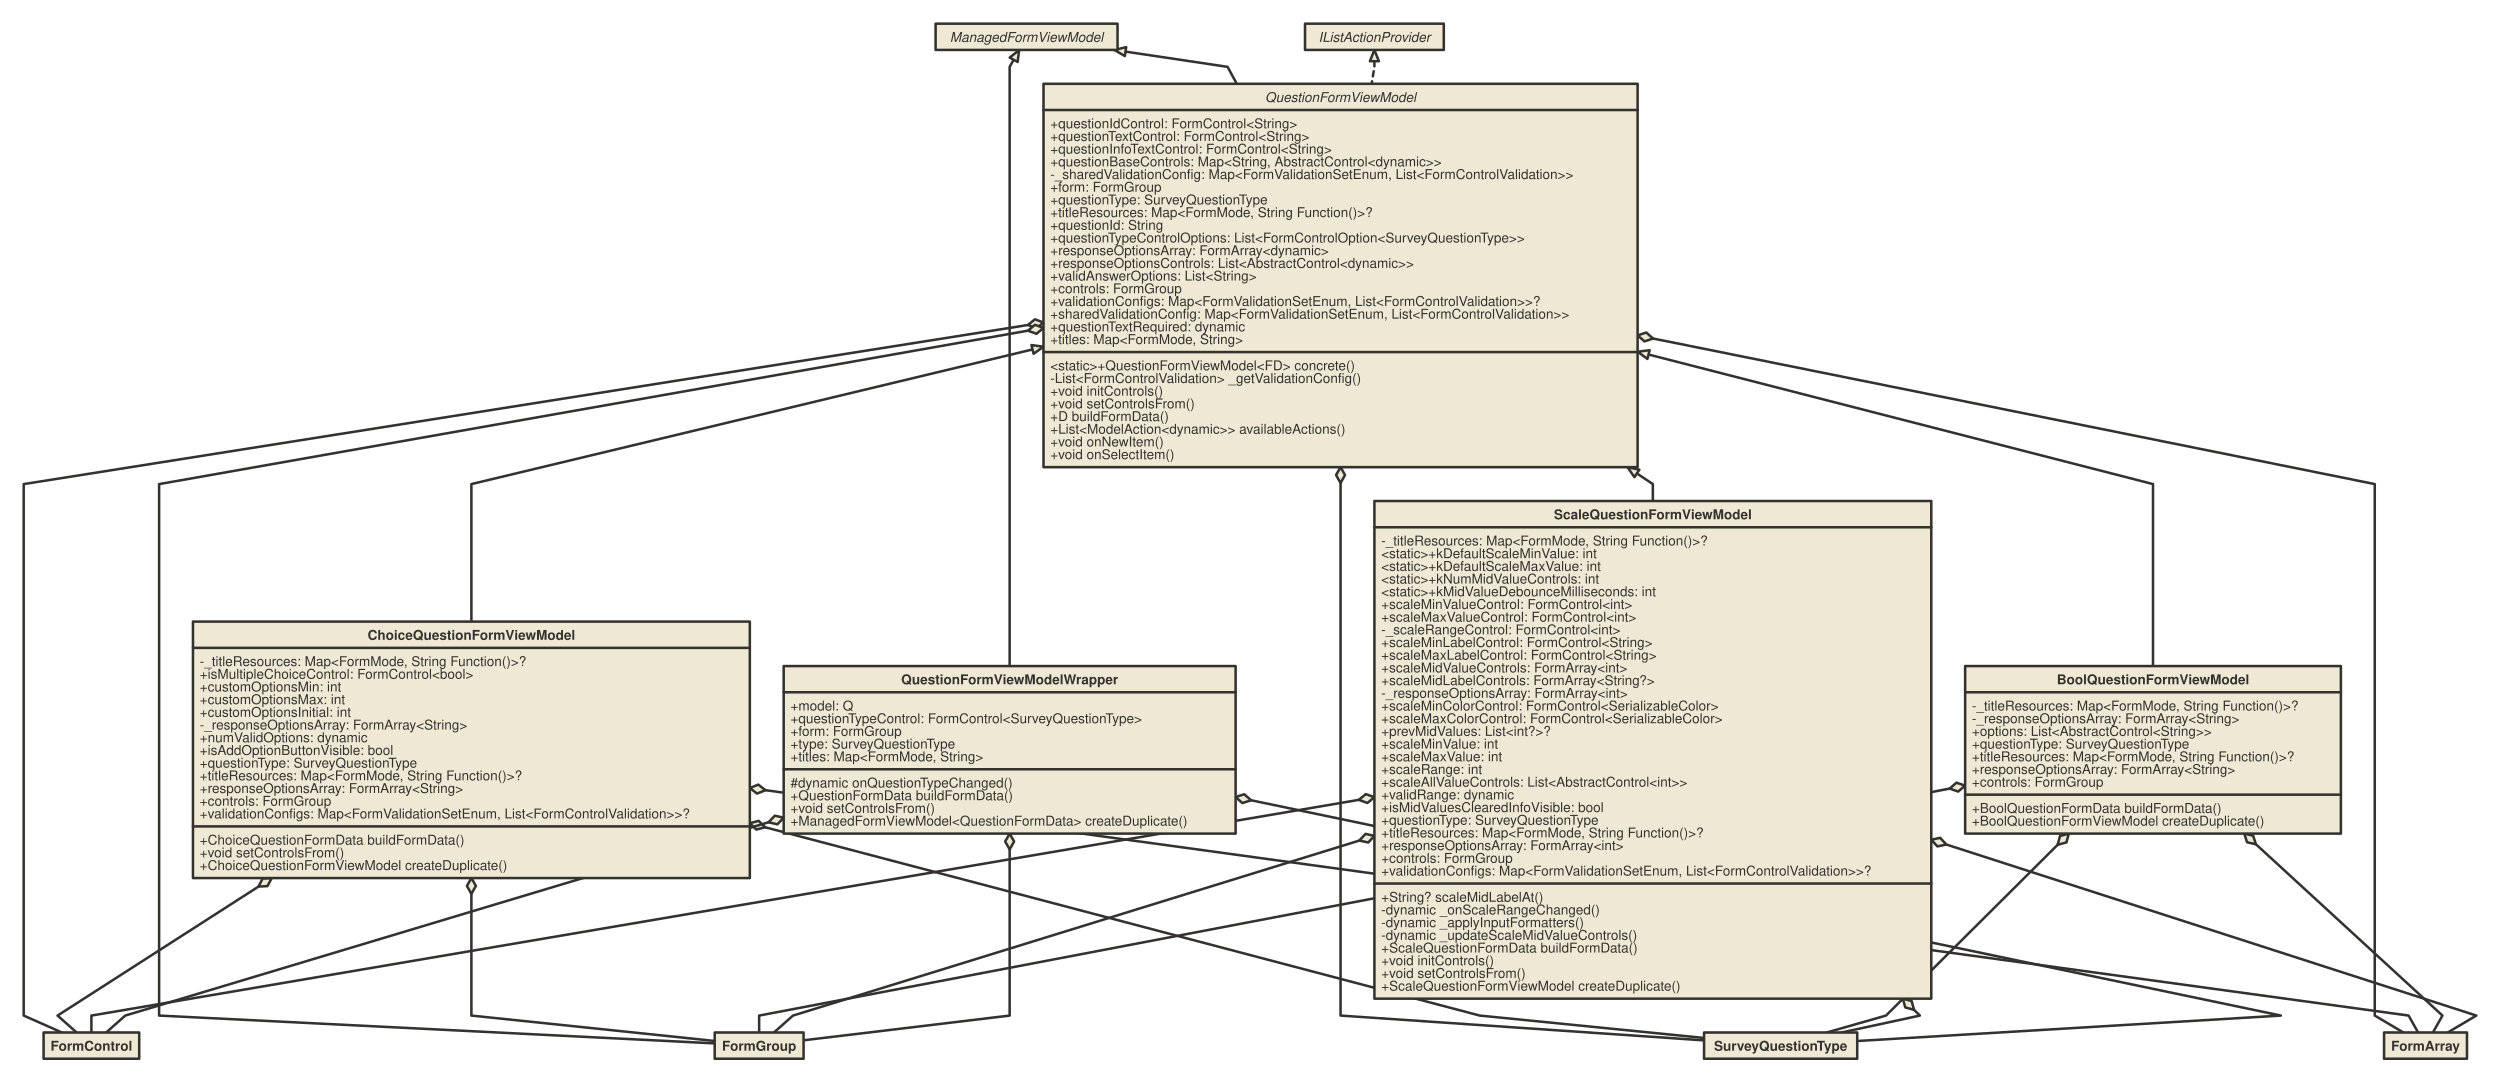
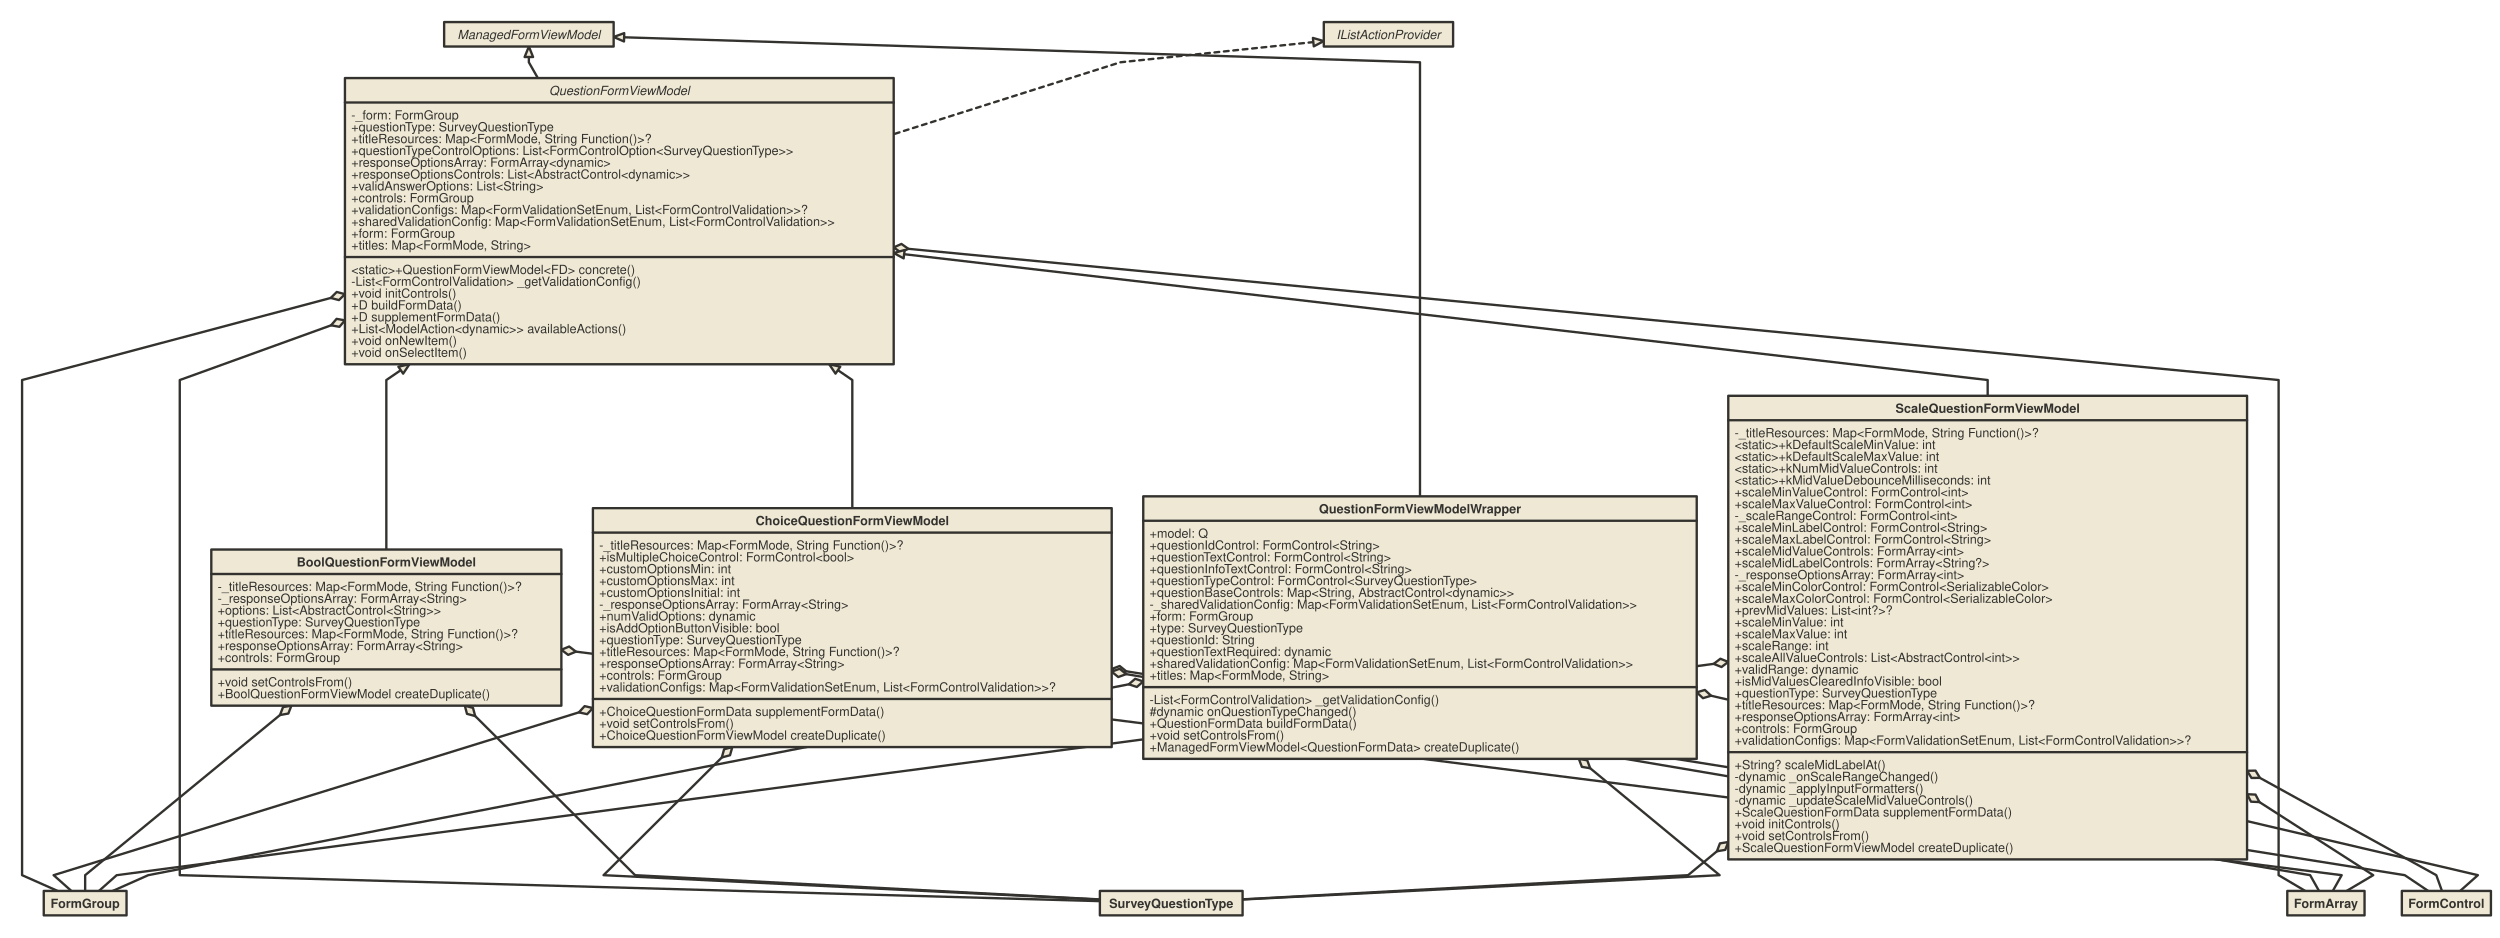
- <svg xmlns="http://www.w3.org/2000/svg" version="1.1" baseProfile="full" width="2954.0" height="1279.0" viewbox="0 0 2954 1279">
+ <svg xmlns="http://www.w3.org/2000/svg" version="1.1" baseProfile="full" width="3170.8" height="1189.0" viewbox="0 0 3170.75 1189">
  <g stroke-width="1.0" text-align="left" font="12pt Helvetica, Arial, sans-serif" font-size="12pt" font-family="Helvetica" font-weight="normal" font-style="normal">
    <g font-family="Helvetica" font-size="12pt" font-weight="bold" font-style="normal" stroke-width="3.0" stroke-linejoin="round" stroke-linecap="round" stroke="#33322E">
      <g stroke="transparent" fill="transparent">
-         <rect x="0.0" y="0.0" height="1279.0" width="2954.0" stroke="none" />
+         <rect x="0.0" y="0.0" height="1189.0" width="3170.8" stroke="none" />
      </g>
-       <g transform="translate(31.5, 8)" fill="#33322E">
+       <g transform="translate(35.5, 8)" fill="#33322E">
        <g transform="translate(20, 20)" fill="#eee8d5" font-family="Helvetica" font-size="12pt" font-weight="normal" font-style="normal">
-           <path d="M1163.1 356.0 L-23.5 544 L-23.5 858 L-23.5 858 L-23.5 1172 L-23.5 1172 L21.57 1192 L21.6 1192.0 " fill="none" />
-           <g fill="#eee8d5">
-             <path d="M1173.1 359.8 L1163.1 356.0 L1171.4 349.3 L1181.5 353.1 Z" />
-           </g>
-           <path d="M1163.1 362.7 L136.5 544 L136.5 858 L136.5 858 L136.5 1172 L136.5 1172 L793 1204.871 L793.0 1204.9 " fill="none" />
-           <g fill="#eee8d5">
-             <path d="M1173.2 366.4 L1163.1 362.7 L1171.4 355.8 L1181.5 359.5 Z" />
-           </g>
-           <path d="M1532.5 542.7 L1532.5 544 L1532.5 858 L1532.5 858 L1532.5 1172 L1532.5 1172 L1962 1201.322 L1962.0 1201.3 " fill="none" />
-           <g fill="#eee8d5">
-             <path d="M1537.8 533.3 L1532.5 542.7 L1527.2 533.3 L1532.5 524.0 Z" />
-           </g>
-           <path d="M1901.8 372.0 L2754.5 544 L2754.5 858 L2754.5 858 L2754.5 1172 L2754.5 1172 L2788.303 1192 L2788.3 1192.0 " fill="none" />
-           <g fill="#eee8d5">
-             <path d="M1893.7 364.9 L1901.8 372.0 L1891.6 375.4 L1883.5 368.3 Z" />
-           </g>
-           <path d="M1278.4 33.0 L1399 51 L1409.832 71 L1409.8 71.0 " fill="none" />
-           <path d="M1279.2 27.7 L1278.4 33.0 L1277.6 38.2 L1265.2 31.0 Z" />
+           <path d="M364.0 349.9 L-27.5 454 L-27.5 768 L-27.5 768 L-27.5 1082 L-27.5 1082 L17.57 1102 L17.6 1102.0 " fill="none" />
+           <g fill="#eee8d5">
+             <path d="M374.4 352.6 L364.0 349.9 L371.6 342.3 L382.0 345.1 Z" />
+           </g>
+           <path d="M364.4 384.6 L172.5 454 L172.5 768 L172.5 768 L172.5 1082 L172.5 1082 L1339.5 1114.945 L1339.5 1114.9 " fill="none" />
+           <g fill="#eee8d5">
+             <path d="M375.0 386.5 L364.4 384.6 L371.4 376.4 L382.0 378.3 Z" />
+           </g>
+           <path d="M1096.6 287.6 L2834.5 454 L2834.5 768 L2834.5 768 L2834.5 1082 L2834.5 1082 L2868.303 1102 L2868.3 1102.0 " fill="none" />
+           <g fill="#eee8d5">
+             <path d="M1087.8 281.4 L1096.6 287.6 L1086.8 292.0 L1078.0 285.8 Z" />
+           </g>
+           <path d="M615.3 44.3 L615.25 51 L626.64 71 L626.6 71.0 " fill="none" />
+           <path d="M620.6 44.3 L615.3 44.3 L609.9 44.3 L615.3 31.0 Z" />
          <g stroke-dasharray="6 6">
-             <path d="M1572.5 44.3 L1572.5 51 L1569.255 71 L1569.3 71.0 " fill="none" />
-           </g>
-           <path d="M1577.8 44.3 L1572.5 44.3 L1567.2 44.3 L1572.5 31.0 Z" />
-           <path d="M253.9 1019.6 L16.5 1172 L39.035 1192 L39.0 1192.0 " fill="none" />
-           <g fill="#eee8d5">
-             <path d="M264.6 1019.0 L253.9 1019.6 L258.8 1010.1 L269.6 1009.5 Z" />
-           </g>
-           <path d="M853.0 905.7 L2794.5 1172 L2805.768 1192 L2805.8 1192.0 " fill="none" />
-           <g fill="#eee8d5">
-             <path d="M844.5 899.1 L853.0 905.7 L843.0 909.7 L834.5 903.1 Z" />
-           </g>
-           <path d="M852.6 949.5 L1697 1172 L1962 1198.463 L1962.0 1198.5 " fill="none" />
-           <g fill="#eee8d5">
-             <path d="M844.9 941.9 L852.6 949.5 L842.2 952.2 L834.5 944.7 Z" />
-           </g>
-           <path d="M505.5 1028.2 L505.5 1172 L793 1202.018 L793.0 1202.0 " fill="none" />
-           <g fill="#eee8d5">
-             <path d="M510.8 1018.8 L505.5 1028.2 L500.2 1018.8 L505.5 1009.5 Z" />
-           </g>
-           <path d="M1168.5 384.9 L505.5 544 L505.5 706.5 L505.5 706.5 " fill="none" />
-           <path d="M1169.8 390.0 L1168.5 384.9 L1167.3 379.7 L1181.5 381.7 Z" />
-           <path d="M2614.1 969.6 L2834.5 1172 L2823.232 1192 L2823.2 1192.0 " fill="none" />
-           <g fill="#eee8d5">
-             <path d="M2610.8 959.4 L2614.1 969.6 L2603.6 967.2 L2600.3 957.0 Z" />
-           </g>
-           <path d="M2379.8 970.2 L2177 1172 L2106.859 1192 L2106.9 1192.0 " fill="none" />
-           <g fill="#eee8d5">
-             <path d="M2390.2 967.4 L2379.8 970.2 L2382.6 959.8 L2393.0 957.0 Z" />
-           </g>
-           <path d="M2252.2 903.8 L845.5 1172 L845.5 1192 L845.5 1192.0 " fill="none" />
-           <g fill="#eee8d5">
-             <path d="M2262.3 907.3 L2252.2 903.8 L2260.3 896.8 L2270.5 900.3 Z" />
-           </g>
-           <path d="M1896.4 390.9 L2492.5 544 L2492.5 759 L2492.5 759.0 " fill="none" />
-           <path d="M1897.7 385.8 L1896.4 390.9 L1895.1 396.1 L1883.5 387.6 Z" />
-           <path d="M1554.1 917.1 L56.5 1172 L56.5 1192 L56.5 1192.0 " fill="none" />
-           <g fill="#eee8d5">
-             <path d="M1564.2 920.8 L1554.1 917.1 L1562.4 910.3 L1572.5 914.0 Z" />
-           </g>
-           <path d="M2248.3 969.9 L2874.5 1172 L2840.697 1192 L2840.7 1192.0 " fill="none" />
-           <g fill="#eee8d5">
-             <path d="M2241.0 962.0 L2248.3 969.9 L2237.7 972.1 L2230.5 964.2 Z" />
-           </g>
-           <path d="M2210.1 1165.2 L2217 1172 L2124.324 1192 L2124.3 1192.0 " fill="none" />
-           <g fill="#eee8d5">
-             <path d="M2207.3 1154.8 L2210.1 1165.2 L2199.8 1162.4 L2196.9 1152.0 Z" />
-           </g>
-           <path d="M1554.7 965.2 L885.5 1172 L862.965 1192 L863.0 1192.0 " fill="none" />
-           <g fill="#eee8d5">
-             <path d="M1565.2 967.5 L1554.7 965.2 L1562.0 957.3 L1572.5 959.7 Z" />
-           </g>
-           <path d="M1882.6 531.4 L1901.5 544 L1901.5 564 L1901.5 564.0 " fill="none" />
-           <path d="M1885.6 527.0 L1882.6 531.4 L1879.7 535.8 L1871.6 524.0 Z" />
-           <path d="M856.6 943.6 L96.5 1172 L73.965 1192 L74.0 1192.0 " fill="none" />
-           <g fill="#eee8d5">
-             <path d="M867.1 946.0 L856.6 943.6 L864.0 935.8 L874.5 938.2 Z" />
-           </g>
-           <path d="M1141.5 975.7 L1141.5 1172 L898 1201.204 L898.0 1201.2 " fill="none" />
-           <g fill="#eee8d5">
-             <path d="M1146.8 966.3 L1141.5 975.7 L1136.2 966.3 L1141.5 957.0 Z" />
-           </g>
-           <path d="M1426.8 917.6 L2643.5 1172 L2143 1202.064 L2143.0 1202.1 " fill="none" />
-           <g fill="#eee8d5">
-             <path d="M1418.7 910.5 L1426.8 917.6 L1416.5 920.9 L1408.5 913.8 Z" />
-           </g>
-           <path d="M1146.2 42.6 L1141.5 51 L1141.5 297.5 L1141.5 297.5 L1141.5 544 L1141.5 544 L1141.5 759 L1141.5 759.0 " fill="none" />
-           <path d="M1150.9 45.2 L1146.2 42.6 L1141.6 40.0 L1152.8 31.0 Z" />
+             <path d="M1610.2 25.4 L1365.5 51 L1078 142.159 L1078.0 142.2 " fill="none" />
+           </g>
+           <path d="M1610.8 30.8 L1610.2 25.4 L1609.7 20.1 L1623.5 24.1 Z" />
+           <path d="M1372.9 823.4 L2994.5 1082 L3024.218 1102 L3024.2 1102.0 " fill="none" />
+           <g fill="#eee8d5">
+             <path d="M1364.6 816.7 L1372.9 823.4 L1362.9 827.2 L1354.5 820.5 Z" />
+           </g>
+           <path d="M1372.9 827.0 L2874.5 1082 L2885.768 1102 L2885.8 1102.0 " fill="none" />
+           <g fill="#eee8d5">
+             <path d="M1364.6 820.2 L1372.9 827.0 L1362.8 830.7 L1354.5 823.9 Z" />
+           </g>
+           <path d="M860.0 932.7 L710 1082 L1339.5 1113.038 L1339.5 1113.0 " fill="none" />
+           <g fill="#eee8d5">
+             <path d="M870.4 929.9 L860.0 932.7 L862.9 922.3 L873.3 919.5 Z" />
+           </g>
+           <path d="M678.7 875.5 L12.5 1082 L35.035 1102 L35.0 1102.0 " fill="none" />
+           <g fill="#eee8d5">
+             <path d="M689.2 877.8 L678.7 875.5 L686.0 867.6 L696.5 870.0 Z" />
+           </g>
+           <path d="M1007.2 441.5 L1025.5 454 L1025.5 616.5 L1025.5 616.5 " fill="none" />
+           <path d="M1010.2 437.1 L1007.2 441.5 L1004.2 445.9 L996.2 434.0 Z" />
+           <path d="M675.0 798.5 L2914.5 1082 L2903.232 1102 L2903.2 1102.0 " fill="none" />
+           <g fill="#eee8d5">
+             <path d="M666.4 792.0 L675.0 798.5 L665.1 802.6 L656.5 796.1 Z" />
+           </g>
+           <path d="M547.2 880.2 L750 1082 L1339.5 1112.775 L1339.5 1112.8 " fill="none" />
+           <g fill="#eee8d5">
+             <path d="M544.4 869.8 L547.2 880.2 L536.8 877.4 L534.0 867.0 Z" />
+           </g>
+           <path d="M299.6 878.9 L52.5 1082 L52.5 1102 L52.5 1102.0 " fill="none" />
+           <g fill="#eee8d5">
+             <path d="M310.2 877.0 L299.6 878.9 L303.5 868.8 L314.1 867.0 Z" />
+           </g>
+           <path d="M452.8 441.5 L434.5 454 L434.5 669 L434.5 669.0 " fill="none" />
+           <path d="M455.8 445.9 L452.8 441.5 L449.8 437.1 L463.8 434.0 Z" />
+           <path d="M2810.8 958.6 L3034.5 1082 L3041.683 1102 L3041.7 1102.0 " fill="none" />
+           <g fill="#eee8d5">
+             <path d="M2805.2 949.4 L2810.8 958.6 L2800.1 958.7 L2794.5 949.6 Z" />
+           </g>
+           <path d="M2810.2 989.3 L2954.5 1082 L2920.697 1102 L2920.7 1102.0 " fill="none" />
+           <g fill="#eee8d5">
+             <path d="M2805.2 979.8 L2810.2 989.3 L2799.5 988.8 L2794.5 979.3 Z" />
+           </g>
+           <path d="M2122.1 1051.7 L2085.5 1082 L1520.5 1112.599 L1520.5 1112.6 " fill="none" />
+           <g fill="#eee8d5">
+             <path d="M2132.7 1049.9 L2122.1 1051.7 L2125.9 1041.7 L2136.5 1039.9 Z" />
+           </g>
+           <path d="M2118.0 814.0 L92.5 1082 L69.965 1102 L70.0 1102.0 " fill="none" />
+           <g fill="#eee8d5">
+             <path d="M2127.9 818.0 L2118.0 814.0 L2126.5 807.5 L2136.5 811.5 Z" />
+           </g>
+           <path d="M1091.2 294.4 L2465.5 454 L2465.5 474 L2465.5 474.0 " fill="none" />
+           <path d="M1091.9 289.1 L1091.2 294.4 L1090.6 299.7 L1078.0 292.9 Z" />
+           <path d="M2114.7 854.4 L3087.25 1082 L3064.715 1102 L3064.7 1102.0 " fill="none" />
+           <g fill="#eee8d5">
+             <path d="M2106.8 847.1 L2114.7 854.4 L2104.4 857.5 L2096.5 850.1 Z" />
+           </g>
+           <path d="M1376.2 839.9 L132.5 1082 L87.43 1102 L87.4 1102.0 " fill="none" />
+           <g fill="#eee8d5">
+             <path d="M1386.4 843.3 L1376.2 839.9 L1384.3 832.9 L1394.5 836.3 Z" />
+           </g>
+           <path d="M1961.4 946.4 L2125.5 1082 L1520.5 1112.881 L1520.5 1112.9 " fill="none" />
+           <g fill="#eee8d5">
+             <path d="M1957.6 936.3 L1961.4 946.4 L1950.8 944.6 L1947.0 934.5 Z" />
+           </g>
+           <path d="M736.1 19.3 L1745.5 51 L1745.5 252.5 L1745.5 252.5 L1745.5 454 L1745.5 454 L1745.5 601.5 L1745.5 601.5 " fill="none" />
+           <path d="M736.2 14.0 L736.1 19.3 L735.9 24.6 L722.8 18.9 Z" />
          <g data-name="QuestionFormViewModel">
            <g fill="#eee8d5" stroke="#33322E" data-name="QuestionFormViewModel">
-               <rect x="1181.5" y="71.0" height="453.0" width="702.0" data-name="QuestionFormViewModel" />
-               <path d="M1181.5 102.0 L1883.5 102.0" fill="none" data-name="QuestionFormViewModel" />
-               <path d="M1181.5 388.0 L1883.5 388.0" fill="none" data-name="QuestionFormViewModel" />
-             </g>
-             <g transform="translate(1181.5, 71)" font-family="Helvetica" font-size="12pt" font-weight="normal" font-style="italic" data-name="QuestionFormViewModel">
+               <rect x="382.0" y="71.0" height="363.0" width="696.0" data-name="QuestionFormViewModel" />
+               <path d="M382.0 102.0 L1078.0 102.0" fill="none" data-name="QuestionFormViewModel" />
+               <path d="M382.0 298.0 L1078.0 298.0" fill="none" data-name="QuestionFormViewModel" />
+             </g>
+             <g transform="translate(382, 71)" font-family="Helvetica" font-size="12pt" font-weight="normal" font-style="italic" data-name="QuestionFormViewModel">
              <g transform="translate(8, 8)" fill="#33322E" text-align="center" data-name="QuestionFormViewModel">
-                 <text x="343.0" y="13.5" stroke="none" text-anchor="middle" data-name="QuestionFormViewModel">QuestionFormViewModel</text>
-               </g>
-             </g>
-             <g transform="translate(1181.5, 102)" font-family="Helvetica" font-size="12pt" font-weight="normal" font-style="normal" data-name="QuestionFormViewModel">
+                 <text x="340.0" y="13.5" stroke="none" text-anchor="middle" data-name="QuestionFormViewModel">QuestionFormViewModel</text>
+               </g>
+             </g>
+             <g transform="translate(382, 102)" font-family="Helvetica" font-size="12pt" font-weight="normal" font-style="normal" data-name="QuestionFormViewModel">
              <g transform="translate(8, 8)" fill="#33322E" text-align="left" data-name="QuestionFormViewModel">
-                 <text x="0.0" y="13.5" stroke="none" data-name="QuestionFormViewModel">+questionIdControl: FormControl&lt;String&gt;</text>
-                 <text x="0.0" y="28.5" stroke="none" data-name="QuestionFormViewModel">+questionTextControl: FormControl&lt;String&gt;</text>
-                 <text x="0.0" y="43.5" stroke="none" data-name="QuestionFormViewModel">+questionInfoTextControl: FormControl&lt;String&gt;</text>
-                 <text x="0.0" y="58.5" stroke="none" data-name="QuestionFormViewModel">+questionBaseControls: Map&lt;String, AbstractControl&lt;dynamic&gt;&gt;</text>
-                 <text x="0.0" y="73.5" stroke="none" data-name="QuestionFormViewModel">-_sharedValidationConfig: Map&lt;FormValidationSetEnum, List&lt;FormControlValidation&gt;&gt;</text>
-                 <text x="0.0" y="88.5" stroke="none" data-name="QuestionFormViewModel">+form: FormGroup</text>
-                 <text x="0.0" y="103.5" stroke="none" data-name="QuestionFormViewModel">+questionType: SurveyQuestionType</text>
-                 <text x="0.0" y="118.5" stroke="none" data-name="QuestionFormViewModel">+titleResources: Map&lt;FormMode, String Function()&gt;?</text>
-                 <text x="0.0" y="133.5" stroke="none" data-name="QuestionFormViewModel">+questionId: String</text>
-                 <text x="0.0" y="148.5" stroke="none" data-name="QuestionFormViewModel">+questionTypeControlOptions: List&lt;FormControlOption&lt;SurveyQuestionType&gt;&gt;</text>
-                 <text x="0.0" y="163.5" stroke="none" data-name="QuestionFormViewModel">+responseOptionsArray: FormArray&lt;dynamic&gt;</text>
-                 <text x="0.0" y="178.5" stroke="none" data-name="QuestionFormViewModel">+responseOptionsControls: List&lt;AbstractControl&lt;dynamic&gt;&gt;</text>
-                 <text x="0.0" y="193.5" stroke="none" data-name="QuestionFormViewModel">+validAnswerOptions: List&lt;String&gt;</text>
-                 <text x="0.0" y="208.5" stroke="none" data-name="QuestionFormViewModel">+controls: FormGroup</text>
-                 <text x="0.0" y="223.5" stroke="none" data-name="QuestionFormViewModel">+validationConfigs: Map&lt;FormValidationSetEnum, List&lt;FormControlValidation&gt;&gt;?</text>
-                 <text x="0.0" y="238.5" stroke="none" data-name="QuestionFormViewModel">+sharedValidationConfig: Map&lt;FormValidationSetEnum, List&lt;FormControlValidation&gt;&gt;</text>
-                 <text x="0.0" y="253.5" stroke="none" data-name="QuestionFormViewModel">+questionTextRequired: dynamic</text>
-                 <text x="0.0" y="268.5" stroke="none" data-name="QuestionFormViewModel">+titles: Map&lt;FormMode, String&gt;</text>
-               </g>
-             </g>
-             <g transform="translate(1181.5, 388)" font-family="Helvetica" font-size="12pt" font-weight="normal" font-style="normal" data-name="QuestionFormViewModel">
+                 <text x="0.0" y="13.5" stroke="none" data-name="QuestionFormViewModel">-_form: FormGroup</text>
+                 <text x="0.0" y="28.5" stroke="none" data-name="QuestionFormViewModel">+questionType: SurveyQuestionType</text>
+                 <text x="0.0" y="43.5" stroke="none" data-name="QuestionFormViewModel">+titleResources: Map&lt;FormMode, String Function()&gt;?</text>
+                 <text x="0.0" y="58.5" stroke="none" data-name="QuestionFormViewModel">+questionTypeControlOptions: List&lt;FormControlOption&lt;SurveyQuestionType&gt;&gt;</text>
+                 <text x="0.0" y="73.5" stroke="none" data-name="QuestionFormViewModel">+responseOptionsArray: FormArray&lt;dynamic&gt;</text>
+                 <text x="0.0" y="88.5" stroke="none" data-name="QuestionFormViewModel">+responseOptionsControls: List&lt;AbstractControl&lt;dynamic&gt;&gt;</text>
+                 <text x="0.0" y="103.5" stroke="none" data-name="QuestionFormViewModel">+validAnswerOptions: List&lt;String&gt;</text>
+                 <text x="0.0" y="118.5" stroke="none" data-name="QuestionFormViewModel">+controls: FormGroup</text>
+                 <text x="0.0" y="133.5" stroke="none" data-name="QuestionFormViewModel">+validationConfigs: Map&lt;FormValidationSetEnum, List&lt;FormControlValidation&gt;&gt;?</text>
+                 <text x="0.0" y="148.5" stroke="none" data-name="QuestionFormViewModel">+sharedValidationConfig: Map&lt;FormValidationSetEnum, List&lt;FormControlValidation&gt;&gt;</text>
+                 <text x="0.0" y="163.5" stroke="none" data-name="QuestionFormViewModel">+form: FormGroup</text>
+                 <text x="0.0" y="178.5" stroke="none" data-name="QuestionFormViewModel">+titles: Map&lt;FormMode, String&gt;</text>
+               </g>
+             </g>
+             <g transform="translate(382, 298)" font-family="Helvetica" font-size="12pt" font-weight="normal" font-style="normal" data-name="QuestionFormViewModel">
              <g transform="translate(8, 8)" fill="#33322E" text-align="left" data-name="QuestionFormViewModel">
                <text x="0.0" y="13.5" stroke="none" data-name="QuestionFormViewModel">&lt;static&gt;+QuestionFormViewModel&lt;FD&gt; concrete()</text>
                <text x="0.0" y="28.5" stroke="none" data-name="QuestionFormViewModel">-List&lt;FormControlValidation&gt; _getValidationConfig()</text>
                <text x="0.0" y="43.5" stroke="none" data-name="QuestionFormViewModel">+void initControls()</text>
-                 <text x="0.0" y="58.5" stroke="none" data-name="QuestionFormViewModel">+void setControlsFrom()</text>
-                 <text x="0.0" y="73.5" stroke="none" data-name="QuestionFormViewModel">+D buildFormData()</text>
+                 <text x="0.0" y="58.5" stroke="none" data-name="QuestionFormViewModel">+D buildFormData()</text>
+                 <text x="0.0" y="73.5" stroke="none" data-name="QuestionFormViewModel">+D supplementFormData()</text>
                <text x="0.0" y="88.5" stroke="none" data-name="QuestionFormViewModel">+List&lt;ModelAction&lt;dynamic&gt;&gt; availableActions()</text>
                <text x="0.0" y="103.5" stroke="none" data-name="QuestionFormViewModel">+void onNewItem()</text>
                <text x="0.0" y="118.5" stroke="none" data-name="QuestionFormViewModel">+void onSelectItem()</text>
              </g>
            </g>
          </g>
-           <g data-name="FormControl">
-             <g fill="#eee8d5" stroke="#33322E" data-name="FormControl">
-               <rect x="0.0" y="1192.0" height="31.0" width="113.0" data-name="FormControl" />
-             </g>
-             <g transform="translate(0, 1192)" font-family="Helvetica" font-size="12pt" font-weight="bold" font-style="normal" data-name="FormControl">
-               <g transform="translate(8, 8)" fill="#33322E" text-align="center" data-name="FormControl">
-                 <text x="48.5" y="13.5" stroke="none" text-anchor="middle" data-name="FormControl">FormControl</text>
-               </g>
-             </g>
-           </g>
          <g data-name="FormGroup">
            <g fill="#eee8d5" stroke="#33322E" data-name="FormGroup">
-               <rect x="793.0" y="1192.0" height="31.0" width="105.0" data-name="FormGroup" />
-             </g>
-             <g transform="translate(793, 1192)" font-family="Helvetica" font-size="12pt" font-weight="bold" font-style="normal" data-name="FormGroup">
+               <rect x="0.0" y="1102.0" height="31.0" width="105.0" data-name="FormGroup" />
+             </g>
+             <g transform="translate(0, 1102)" font-family="Helvetica" font-size="12pt" font-weight="bold" font-style="normal" data-name="FormGroup">
              <g transform="translate(8, 8)" fill="#33322E" text-align="center" data-name="FormGroup">
                <text x="44.5" y="13.5" stroke="none" text-anchor="middle" data-name="FormGroup">FormGroup</text>
              </g>
            </g>
          </g>
          <g data-name="SurveyQuestionType">
            <g fill="#eee8d5" stroke="#33322E" data-name="SurveyQuestionType">
-               <rect x="1962.0" y="1192.0" height="31.0" width="181.0" data-name="SurveyQuestionType" />
-             </g>
-             <g transform="translate(1962, 1192)" font-family="Helvetica" font-size="12pt" font-weight="bold" font-style="normal" data-name="SurveyQuestionType">
+               <rect x="1339.5" y="1102.0" height="31.0" width="181.0" data-name="SurveyQuestionType" />
+             </g>
+             <g transform="translate(1339.5, 1102)" font-family="Helvetica" font-size="12pt" font-weight="bold" font-style="normal" data-name="SurveyQuestionType">
              <g transform="translate(8, 8)" fill="#33322E" text-align="center" data-name="SurveyQuestionType">
                <text x="82.5" y="13.5" stroke="none" text-anchor="middle" data-name="SurveyQuestionType">SurveyQuestionType</text>
              </g>
            </g>
          </g>
          <g data-name="FormArray">
            <g fill="#eee8d5" stroke="#33322E" data-name="FormArray">
-               <rect x="2765.5" y="1192.0" height="31.0" width="98.0" data-name="FormArray" />
-             </g>
-             <g transform="translate(2765.5, 1192)" font-family="Helvetica" font-size="12pt" font-weight="bold" font-style="normal" data-name="FormArray">
+               <rect x="2845.5" y="1102.0" height="31.0" width="98.0" data-name="FormArray" />
+             </g>
+             <g transform="translate(2845.5, 1102)" font-family="Helvetica" font-size="12pt" font-weight="bold" font-style="normal" data-name="FormArray">
              <g transform="translate(8, 8)" fill="#33322E" text-align="center" data-name="FormArray">
                <text x="41.0" y="13.5" stroke="none" text-anchor="middle" data-name="FormArray">FormArray</text>
              </g>
            </g>
          </g>
          <g data-name="ManagedFormViewModel">
            <g fill="#eee8d5" stroke="#33322E" data-name="ManagedFormViewModel">
-               <rect x="1054.0" y="0.0" height="31.0" width="215.0" data-name="ManagedFormViewModel" />
-             </g>
-             <g transform="translate(1054, 0)" font-family="Helvetica" font-size="12pt" font-weight="normal" font-style="italic" data-name="ManagedFormViewModel">
+               <rect x="507.8" y="0.0" height="31.0" width="215.0" data-name="ManagedFormViewModel" />
+             </g>
+             <g transform="translate(507.75, 0)" font-family="Helvetica" font-size="12pt" font-weight="normal" font-style="italic" data-name="ManagedFormViewModel">
              <g transform="translate(8, 8)" fill="#33322E" text-align="center" data-name="ManagedFormViewModel">
                <text x="99.5" y="13.5" stroke="none" text-anchor="middle" data-name="ManagedFormViewModel">ManagedFormViewModel</text>
              </g>
            </g>
          </g>
          <g data-name="IListActionProvider">
            <g fill="#eee8d5" stroke="#33322E" data-name="IListActionProvider">
-               <rect x="1490.5" y="0.0" height="31.0" width="164.0" data-name="IListActionProvider" />
-             </g>
-             <g transform="translate(1490.5, 0)" font-family="Helvetica" font-size="12pt" font-weight="normal" font-style="italic" data-name="IListActionProvider">
+               <rect x="1623.5" y="0.0" height="31.0" width="164.0" data-name="IListActionProvider" />
+             </g>
+             <g transform="translate(1623.5, 0)" font-family="Helvetica" font-size="12pt" font-weight="normal" font-style="italic" data-name="IListActionProvider">
              <g transform="translate(8, 8)" fill="#33322E" text-align="center" data-name="IListActionProvider">
                <text x="74.0" y="13.5" stroke="none" text-anchor="middle" data-name="IListActionProvider">IListActionProvider</text>
              </g>
            </g>
          </g>
          <g data-name="ChoiceQuestionFormViewModel">
            <g fill="#eee8d5" stroke="#33322E" data-name="ChoiceQuestionFormViewModel">
-               <rect x="176.5" y="706.5" height="303.0" width="658.0" data-name="ChoiceQuestionFormViewModel" />
-               <path d="M176.5 737.5 L834.5 737.5" fill="none" data-name="ChoiceQuestionFormViewModel" />
-               <path d="M176.5 948.5 L834.5 948.5" fill="none" data-name="ChoiceQuestionFormViewModel" />
-             </g>
-             <g transform="translate(176.5, 706.5)" font-family="Helvetica" font-size="12pt" font-weight="bold" font-style="normal" data-name="ChoiceQuestionFormViewModel">
+               <rect x="696.5" y="616.5" height="303.0" width="658.0" data-name="ChoiceQuestionFormViewModel" />
+               <path d="M696.5 647.5 L1354.5 647.5" fill="none" data-name="ChoiceQuestionFormViewModel" />
+               <path d="M696.5 858.5 L1354.5 858.5" fill="none" data-name="ChoiceQuestionFormViewModel" />
+             </g>
+             <g transform="translate(696.5, 616.5)" font-family="Helvetica" font-size="12pt" font-weight="bold" font-style="normal" data-name="ChoiceQuestionFormViewModel">
              <g transform="translate(8, 8)" fill="#33322E" text-align="center" data-name="ChoiceQuestionFormViewModel">
                <text x="321.0" y="13.5" stroke="none" text-anchor="middle" data-name="ChoiceQuestionFormViewModel">ChoiceQuestionFormViewModel</text>
              </g>
            </g>
-             <g transform="translate(176.5, 737.5)" font-family="Helvetica" font-size="12pt" font-weight="normal" font-style="normal" data-name="ChoiceQuestionFormViewModel">
+             <g transform="translate(696.5, 647.5)" font-family="Helvetica" font-size="12pt" font-weight="normal" font-style="normal" data-name="ChoiceQuestionFormViewModel">
              <g transform="translate(8, 8)" fill="#33322E" text-align="left" data-name="ChoiceQuestionFormViewModel">
                <text x="0.0" y="13.5" stroke="none" data-name="ChoiceQuestionFormViewModel">-_titleResources: Map&lt;FormMode, String Function()&gt;?</text>
                <text x="0.0" y="28.5" stroke="none" data-name="ChoiceQuestionFormViewModel">+isMultipleChoiceControl: FormControl&lt;bool&gt;</text>
                <text x="0.0" y="43.5" stroke="none" data-name="ChoiceQuestionFormViewModel">+customOptionsMin: int</text>
                <text x="0.0" y="58.5" stroke="none" data-name="ChoiceQuestionFormViewModel">+customOptionsMax: int</text>
                <text x="0.0" y="73.5" stroke="none" data-name="ChoiceQuestionFormViewModel">+customOptionsInitial: int</text>
                <text x="0.0" y="88.5" stroke="none" data-name="ChoiceQuestionFormViewModel">-_responseOptionsArray: FormArray&lt;String&gt;</text>
                <text x="0.0" y="103.5" stroke="none" data-name="ChoiceQuestionFormViewModel">+numValidOptions: dynamic</text>
                <text x="0.0" y="118.5" stroke="none" data-name="ChoiceQuestionFormViewModel">+isAddOptionButtonVisible: bool</text>
                <text x="0.0" y="133.5" stroke="none" data-name="ChoiceQuestionFormViewModel">+questionType: SurveyQuestionType</text>
                <text x="0.0" y="148.5" stroke="none" data-name="ChoiceQuestionFormViewModel">+titleResources: Map&lt;FormMode, String Function()&gt;?</text>
                <text x="0.0" y="163.5" stroke="none" data-name="ChoiceQuestionFormViewModel">+responseOptionsArray: FormArray&lt;String&gt;</text>
                <text x="0.0" y="178.5" stroke="none" data-name="ChoiceQuestionFormViewModel">+controls: FormGroup</text>
                <text x="0.0" y="193.5" stroke="none" data-name="ChoiceQuestionFormViewModel">+validationConfigs: Map&lt;FormValidationSetEnum, List&lt;FormControlValidation&gt;&gt;?</text>
              </g>
            </g>
-             <g transform="translate(176.5, 948.5)" font-family="Helvetica" font-size="12pt" font-weight="normal" font-style="normal" data-name="ChoiceQuestionFormViewModel">
+             <g transform="translate(696.5, 858.5)" font-family="Helvetica" font-size="12pt" font-weight="normal" font-style="normal" data-name="ChoiceQuestionFormViewModel">
              <g transform="translate(8, 8)" fill="#33322E" text-align="left" data-name="ChoiceQuestionFormViewModel">
-                 <text x="0.0" y="13.5" stroke="none" data-name="ChoiceQuestionFormViewModel">+ChoiceQuestionFormData buildFormData()</text>
+                 <text x="0.0" y="13.5" stroke="none" data-name="ChoiceQuestionFormViewModel">+ChoiceQuestionFormData supplementFormData()</text>
                <text x="0.0" y="28.5" stroke="none" data-name="ChoiceQuestionFormViewModel">+void setControlsFrom()</text>
                <text x="0.0" y="43.5" stroke="none" data-name="ChoiceQuestionFormViewModel">+ChoiceQuestionFormViewModel createDuplicate()</text>
              </g>
            </g>
          </g>
+           <g data-name="FormControl">
+             <g fill="#eee8d5" stroke="#33322E" data-name="FormControl">
+               <rect x="2990.8" y="1102.0" height="31.0" width="113.0" data-name="FormControl" />
+             </g>
+             <g transform="translate(2990.75, 1102)" font-family="Helvetica" font-size="12pt" font-weight="bold" font-style="normal" data-name="FormControl">
+               <g transform="translate(8, 8)" fill="#33322E" text-align="center" data-name="FormControl">
+                 <text x="48.5" y="13.5" stroke="none" text-anchor="middle" data-name="FormControl">FormControl</text>
+               </g>
+             </g>
+           </g>
          <g data-name="BoolQuestionFormViewModel">
            <g fill="#eee8d5" stroke="#33322E" data-name="BoolQuestionFormViewModel">
-               <rect x="2270.5" y="759.0" height="198.0" width="444.0" data-name="BoolQuestionFormViewModel" />
-               <path d="M2270.5 790.0 L2714.5 790.0" fill="none" data-name="BoolQuestionFormViewModel" />
-               <path d="M2270.5 911.0 L2714.5 911.0" fill="none" data-name="BoolQuestionFormViewModel" />
-             </g>
-             <g transform="translate(2270.5, 759)" font-family="Helvetica" font-size="12pt" font-weight="bold" font-style="normal" data-name="BoolQuestionFormViewModel">
+               <rect x="212.5" y="669.0" height="198.0" width="444.0" data-name="BoolQuestionFormViewModel" />
+               <path d="M212.5 700.0 L656.5 700.0" fill="none" data-name="BoolQuestionFormViewModel" />
+               <path d="M212.5 821.0 L656.5 821.0" fill="none" data-name="BoolQuestionFormViewModel" />
+             </g>
+             <g transform="translate(212.5, 669)" font-family="Helvetica" font-size="12pt" font-weight="bold" font-style="normal" data-name="BoolQuestionFormViewModel">
              <g transform="translate(8, 8)" fill="#33322E" text-align="center" data-name="BoolQuestionFormViewModel">
                <text x="214.0" y="13.5" stroke="none" text-anchor="middle" data-name="BoolQuestionFormViewModel">BoolQuestionFormViewModel</text>
              </g>
            </g>
-             <g transform="translate(2270.5, 790)" font-family="Helvetica" font-size="12pt" font-weight="normal" font-style="normal" data-name="BoolQuestionFormViewModel">
+             <g transform="translate(212.5, 700)" font-family="Helvetica" font-size="12pt" font-weight="normal" font-style="normal" data-name="BoolQuestionFormViewModel">
              <g transform="translate(8, 8)" fill="#33322E" text-align="left" data-name="BoolQuestionFormViewModel">
                <text x="0.0" y="13.5" stroke="none" data-name="BoolQuestionFormViewModel">-_titleResources: Map&lt;FormMode, String Function()&gt;?</text>
                <text x="0.0" y="28.5" stroke="none" data-name="BoolQuestionFormViewModel">-_responseOptionsArray: FormArray&lt;String&gt;</text>
                <text x="0.0" y="43.5" stroke="none" data-name="BoolQuestionFormViewModel">+options: List&lt;AbstractControl&lt;String&gt;&gt;</text>
                <text x="0.0" y="58.5" stroke="none" data-name="BoolQuestionFormViewModel">+questionType: SurveyQuestionType</text>
                <text x="0.0" y="73.5" stroke="none" data-name="BoolQuestionFormViewModel">+titleResources: Map&lt;FormMode, String Function()&gt;?</text>
                <text x="0.0" y="88.5" stroke="none" data-name="BoolQuestionFormViewModel">+responseOptionsArray: FormArray&lt;String&gt;</text>
                <text x="0.0" y="103.5" stroke="none" data-name="BoolQuestionFormViewModel">+controls: FormGroup</text>
              </g>
            </g>
-             <g transform="translate(2270.5, 911)" font-family="Helvetica" font-size="12pt" font-weight="normal" font-style="normal" data-name="BoolQuestionFormViewModel">
+             <g transform="translate(212.5, 821)" font-family="Helvetica" font-size="12pt" font-weight="normal" font-style="normal" data-name="BoolQuestionFormViewModel">
              <g transform="translate(8, 8)" fill="#33322E" text-align="left" data-name="BoolQuestionFormViewModel">
-                 <text x="0.0" y="13.5" stroke="none" data-name="BoolQuestionFormViewModel">+BoolQuestionFormData buildFormData()</text>
+                 <text x="0.0" y="13.5" stroke="none" data-name="BoolQuestionFormViewModel">+void setControlsFrom()</text>
                <text x="0.0" y="28.5" stroke="none" data-name="BoolQuestionFormViewModel">+BoolQuestionFormViewModel createDuplicate()</text>
              </g>
            </g>
          </g>
          <g data-name="ScaleQuestionFormViewModel">
            <g fill="#eee8d5" stroke="#33322E" data-name="ScaleQuestionFormViewModel">
-               <rect x="1572.5" y="564.0" height="588.0" width="658.0" data-name="ScaleQuestionFormViewModel" />
-               <path d="M1572.5 595.0 L2230.5 595.0" fill="none" data-name="ScaleQuestionFormViewModel" />
-               <path d="M1572.5 1016.0 L2230.5 1016.0" fill="none" data-name="ScaleQuestionFormViewModel" />
-             </g>
-             <g transform="translate(1572.5, 564)" font-family="Helvetica" font-size="12pt" font-weight="bold" font-style="normal" data-name="ScaleQuestionFormViewModel">
+               <rect x="2136.5" y="474.0" height="588.0" width="658.0" data-name="ScaleQuestionFormViewModel" />
+               <path d="M2136.5 505.0 L2794.5 505.0" fill="none" data-name="ScaleQuestionFormViewModel" />
+               <path d="M2136.5 926.0 L2794.5 926.0" fill="none" data-name="ScaleQuestionFormViewModel" />
+             </g>
+             <g transform="translate(2136.5, 474)" font-family="Helvetica" font-size="12pt" font-weight="bold" font-style="normal" data-name="ScaleQuestionFormViewModel">
              <g transform="translate(8, 8)" fill="#33322E" text-align="center" data-name="ScaleQuestionFormViewModel">
                <text x="321.0" y="13.5" stroke="none" text-anchor="middle" data-name="ScaleQuestionFormViewModel">ScaleQuestionFormViewModel</text>
              </g>
            </g>
-             <g transform="translate(1572.5, 595)" font-family="Helvetica" font-size="12pt" font-weight="normal" font-style="normal" data-name="ScaleQuestionFormViewModel">
+             <g transform="translate(2136.5, 505)" font-family="Helvetica" font-size="12pt" font-weight="normal" font-style="normal" data-name="ScaleQuestionFormViewModel">
              <g transform="translate(8, 8)" fill="#33322E" text-align="left" data-name="ScaleQuestionFormViewModel">
                <text x="0.0" y="13.5" stroke="none" data-name="ScaleQuestionFormViewModel">-_titleResources: Map&lt;FormMode, String Function()&gt;?</text>
                <text x="0.0" y="28.5" stroke="none" data-name="ScaleQuestionFormViewModel">&lt;static&gt;+kDefaultScaleMinValue: int</text>
                <text x="0.0" y="43.5" stroke="none" data-name="ScaleQuestionFormViewModel">&lt;static&gt;+kDefaultScaleMaxValue: int</text>
                <text x="0.0" y="58.5" stroke="none" data-name="ScaleQuestionFormViewModel">&lt;static&gt;+kNumMidValueControls: int</text>
                <text x="0.0" y="73.5" stroke="none" data-name="ScaleQuestionFormViewModel">&lt;static&gt;+kMidValueDebounceMilliseconds: int</text>
                <text x="0.0" y="88.5" stroke="none" data-name="ScaleQuestionFormViewModel">+scaleMinValueControl: FormControl&lt;int&gt;</text>
                <text x="0.0" y="103.5" stroke="none" data-name="ScaleQuestionFormViewModel">+scaleMaxValueControl: FormControl&lt;int&gt;</text>
                <text x="0.0" y="118.5" stroke="none" data-name="ScaleQuestionFormViewModel">-_scaleRangeControl: FormControl&lt;int&gt;</text>
                <text x="0.0" y="133.5" stroke="none" data-name="ScaleQuestionFormViewModel">+scaleMinLabelControl: FormControl&lt;String&gt;</text>
                <text x="0.0" y="148.5" stroke="none" data-name="ScaleQuestionFormViewModel">+scaleMaxLabelControl: FormControl&lt;String&gt;</text>
                <text x="0.0" y="163.5" stroke="none" data-name="ScaleQuestionFormViewModel">+scaleMidValueControls: FormArray&lt;int&gt;</text>
                <text x="0.0" y="178.5" stroke="none" data-name="ScaleQuestionFormViewModel">+scaleMidLabelControls: FormArray&lt;String?&gt;</text>
                <text x="0.0" y="193.5" stroke="none" data-name="ScaleQuestionFormViewModel">-_responseOptionsArray: FormArray&lt;int&gt;</text>
                <text x="0.0" y="208.5" stroke="none" data-name="ScaleQuestionFormViewModel">+scaleMinColorControl: FormControl&lt;SerializableColor&gt;</text>
                <text x="0.0" y="223.5" stroke="none" data-name="ScaleQuestionFormViewModel">+scaleMaxColorControl: FormControl&lt;SerializableColor&gt;</text>
                <text x="0.0" y="238.5" stroke="none" data-name="ScaleQuestionFormViewModel">+prevMidValues: List&lt;int?&gt;?</text>
                <text x="0.0" y="253.5" stroke="none" data-name="ScaleQuestionFormViewModel">+scaleMinValue: int</text>
                <text x="0.0" y="268.5" stroke="none" data-name="ScaleQuestionFormViewModel">+scaleMaxValue: int</text>
                <text x="0.0" y="283.5" stroke="none" data-name="ScaleQuestionFormViewModel">+scaleRange: int</text>
                <text x="0.0" y="298.5" stroke="none" data-name="ScaleQuestionFormViewModel">+scaleAllValueControls: List&lt;AbstractControl&lt;int&gt;&gt;</text>
                <text x="0.0" y="313.5" stroke="none" data-name="ScaleQuestionFormViewModel">+validRange: dynamic</text>
                <text x="0.0" y="328.5" stroke="none" data-name="ScaleQuestionFormViewModel">+isMidValuesClearedInfoVisible: bool</text>
                <text x="0.0" y="343.5" stroke="none" data-name="ScaleQuestionFormViewModel">+questionType: SurveyQuestionType</text>
                <text x="0.0" y="358.5" stroke="none" data-name="ScaleQuestionFormViewModel">+titleResources: Map&lt;FormMode, String Function()&gt;?</text>
                <text x="0.0" y="373.5" stroke="none" data-name="ScaleQuestionFormViewModel">+responseOptionsArray: FormArray&lt;int&gt;</text>
                <text x="0.0" y="388.5" stroke="none" data-name="ScaleQuestionFormViewModel">+controls: FormGroup</text>
                <text x="0.0" y="403.5" stroke="none" data-name="ScaleQuestionFormViewModel">+validationConfigs: Map&lt;FormValidationSetEnum, List&lt;FormControlValidation&gt;&gt;?</text>
              </g>
            </g>
-             <g transform="translate(1572.5, 1016)" font-family="Helvetica" font-size="12pt" font-weight="normal" font-style="normal" data-name="ScaleQuestionFormViewModel">
+             <g transform="translate(2136.5, 926)" font-family="Helvetica" font-size="12pt" font-weight="normal" font-style="normal" data-name="ScaleQuestionFormViewModel">
              <g transform="translate(8, 8)" fill="#33322E" text-align="left" data-name="ScaleQuestionFormViewModel">
                <text x="0.0" y="13.5" stroke="none" data-name="ScaleQuestionFormViewModel">+String? scaleMidLabelAt()</text>
                <text x="0.0" y="28.5" stroke="none" data-name="ScaleQuestionFormViewModel">-dynamic _onScaleRangeChanged()</text>
                <text x="0.0" y="43.5" stroke="none" data-name="ScaleQuestionFormViewModel">-dynamic _applyInputFormatters()</text>
                <text x="0.0" y="58.5" stroke="none" data-name="ScaleQuestionFormViewModel">-dynamic _updateScaleMidValueControls()</text>
-                 <text x="0.0" y="73.5" stroke="none" data-name="ScaleQuestionFormViewModel">+ScaleQuestionFormData buildFormData()</text>
+                 <text x="0.0" y="73.5" stroke="none" data-name="ScaleQuestionFormViewModel">+ScaleQuestionFormData supplementFormData()</text>
                <text x="0.0" y="88.5" stroke="none" data-name="ScaleQuestionFormViewModel">+void initControls()</text>
                <text x="0.0" y="103.5" stroke="none" data-name="ScaleQuestionFormViewModel">+void setControlsFrom()</text>
                <text x="0.0" y="118.5" stroke="none" data-name="ScaleQuestionFormViewModel">+ScaleQuestionFormViewModel createDuplicate()</text>
              </g>
            </g>
          </g>
          <g data-name="QuestionFormViewModelWrapper">
            <g fill="#eee8d5" stroke="#33322E" data-name="QuestionFormViewModelWrapper">
-               <rect x="874.5" y="759.0" height="198.0" width="534.0" data-name="QuestionFormViewModelWrapper" />
-               <path d="M874.5 790.0 L1408.5 790.0" fill="none" data-name="QuestionFormViewModelWrapper" />
-               <path d="M874.5 881.0 L1408.5 881.0" fill="none" data-name="QuestionFormViewModelWrapper" />
-             </g>
-             <g transform="translate(874.5, 759)" font-family="Helvetica" font-size="12pt" font-weight="bold" font-style="normal" data-name="QuestionFormViewModelWrapper">
+               <rect x="1394.5" y="601.5" height="333.0" width="702.0" data-name="QuestionFormViewModelWrapper" />
+               <path d="M1394.5 632.5 L2096.5 632.5" fill="none" data-name="QuestionFormViewModelWrapper" />
+               <path d="M1394.5 843.5 L2096.5 843.5" fill="none" data-name="QuestionFormViewModelWrapper" />
+             </g>
+             <g transform="translate(1394.5, 601.5)" font-family="Helvetica" font-size="12pt" font-weight="bold" font-style="normal" data-name="QuestionFormViewModelWrapper">
              <g transform="translate(8, 8)" fill="#33322E" text-align="center" data-name="QuestionFormViewModelWrapper">
-                 <text x="259.0" y="13.5" stroke="none" text-anchor="middle" data-name="QuestionFormViewModelWrapper">QuestionFormViewModelWrapper</text>
-               </g>
-             </g>
-             <g transform="translate(874.5, 790)" font-family="Helvetica" font-size="12pt" font-weight="normal" font-style="normal" data-name="QuestionFormViewModelWrapper">
+                 <text x="343.0" y="13.5" stroke="none" text-anchor="middle" data-name="QuestionFormViewModelWrapper">QuestionFormViewModelWrapper</text>
+               </g>
+             </g>
+             <g transform="translate(1394.5, 632.5)" font-family="Helvetica" font-size="12pt" font-weight="normal" font-style="normal" data-name="QuestionFormViewModelWrapper">
              <g transform="translate(8, 8)" fill="#33322E" text-align="left" data-name="QuestionFormViewModelWrapper">
                <text x="0.0" y="13.5" stroke="none" data-name="QuestionFormViewModelWrapper">+model: Q</text>
-                 <text x="0.0" y="28.5" stroke="none" data-name="QuestionFormViewModelWrapper">+questionTypeControl: FormControl&lt;SurveyQuestionType&gt;</text>
-                 <text x="0.0" y="43.5" stroke="none" data-name="QuestionFormViewModelWrapper">+form: FormGroup</text>
-                 <text x="0.0" y="58.5" stroke="none" data-name="QuestionFormViewModelWrapper">+type: SurveyQuestionType</text>
-                 <text x="0.0" y="73.5" stroke="none" data-name="QuestionFormViewModelWrapper">+titles: Map&lt;FormMode, String&gt;</text>
-               </g>
-             </g>
-             <g transform="translate(874.5, 881)" font-family="Helvetica" font-size="12pt" font-weight="normal" font-style="normal" data-name="QuestionFormViewModelWrapper">
+                 <text x="0.0" y="28.5" stroke="none" data-name="QuestionFormViewModelWrapper">+questionIdControl: FormControl&lt;String&gt;</text>
+                 <text x="0.0" y="43.5" stroke="none" data-name="QuestionFormViewModelWrapper">+questionTextControl: FormControl&lt;String&gt;</text>
+                 <text x="0.0" y="58.5" stroke="none" data-name="QuestionFormViewModelWrapper">+questionInfoTextControl: FormControl&lt;String&gt;</text>
+                 <text x="0.0" y="73.5" stroke="none" data-name="QuestionFormViewModelWrapper">+questionTypeControl: FormControl&lt;SurveyQuestionType&gt;</text>
+                 <text x="0.0" y="88.5" stroke="none" data-name="QuestionFormViewModelWrapper">+questionBaseControls: Map&lt;String, AbstractControl&lt;dynamic&gt;&gt;</text>
+                 <text x="0.0" y="103.5" stroke="none" data-name="QuestionFormViewModelWrapper">-_sharedValidationConfig: Map&lt;FormValidationSetEnum, List&lt;FormControlValidation&gt;&gt;</text>
+                 <text x="0.0" y="118.5" stroke="none" data-name="QuestionFormViewModelWrapper">+form: FormGroup</text>
+                 <text x="0.0" y="133.5" stroke="none" data-name="QuestionFormViewModelWrapper">+type: SurveyQuestionType</text>
+                 <text x="0.0" y="148.5" stroke="none" data-name="QuestionFormViewModelWrapper">+questionId: String</text>
+                 <text x="0.0" y="163.5" stroke="none" data-name="QuestionFormViewModelWrapper">+questionTextRequired: dynamic</text>
+                 <text x="0.0" y="178.5" stroke="none" data-name="QuestionFormViewModelWrapper">+sharedValidationConfig: Map&lt;FormValidationSetEnum, List&lt;FormControlValidation&gt;&gt;</text>
+                 <text x="0.0" y="193.5" stroke="none" data-name="QuestionFormViewModelWrapper">+titles: Map&lt;FormMode, String&gt;</text>
+               </g>
+             </g>
+             <g transform="translate(1394.5, 843.5)" font-family="Helvetica" font-size="12pt" font-weight="normal" font-style="normal" data-name="QuestionFormViewModelWrapper">
              <g transform="translate(8, 8)" fill="#33322E" text-align="left" data-name="QuestionFormViewModelWrapper">
-                 <text x="0.0" y="13.5" stroke="none" data-name="QuestionFormViewModelWrapper">#dynamic onQuestionTypeChanged()</text>
-                 <text x="0.0" y="28.5" stroke="none" data-name="QuestionFormViewModelWrapper">+QuestionFormData buildFormData()</text>
-                 <text x="0.0" y="43.5" stroke="none" data-name="QuestionFormViewModelWrapper">+void setControlsFrom()</text>
-                 <text x="0.0" y="58.5" stroke="none" data-name="QuestionFormViewModelWrapper">+ManagedFormViewModel&lt;QuestionFormData&gt; createDuplicate()</text>
+                 <text x="0.0" y="13.5" stroke="none" data-name="QuestionFormViewModelWrapper">-List&lt;FormControlValidation&gt; _getValidationConfig()</text>
+                 <text x="0.0" y="28.5" stroke="none" data-name="QuestionFormViewModelWrapper">#dynamic onQuestionTypeChanged()</text>
+                 <text x="0.0" y="43.5" stroke="none" data-name="QuestionFormViewModelWrapper">+QuestionFormData buildFormData()</text>
+                 <text x="0.0" y="58.5" stroke="none" data-name="QuestionFormViewModelWrapper">+void setControlsFrom()</text>
+                 <text x="0.0" y="73.5" stroke="none" data-name="QuestionFormViewModelWrapper">+ManagedFormViewModel&lt;QuestionFormData&gt; createDuplicate()</text>
              </g>
            </g>
          </g>
        </g>
      </g>
    </g>
  </g>
</svg>
